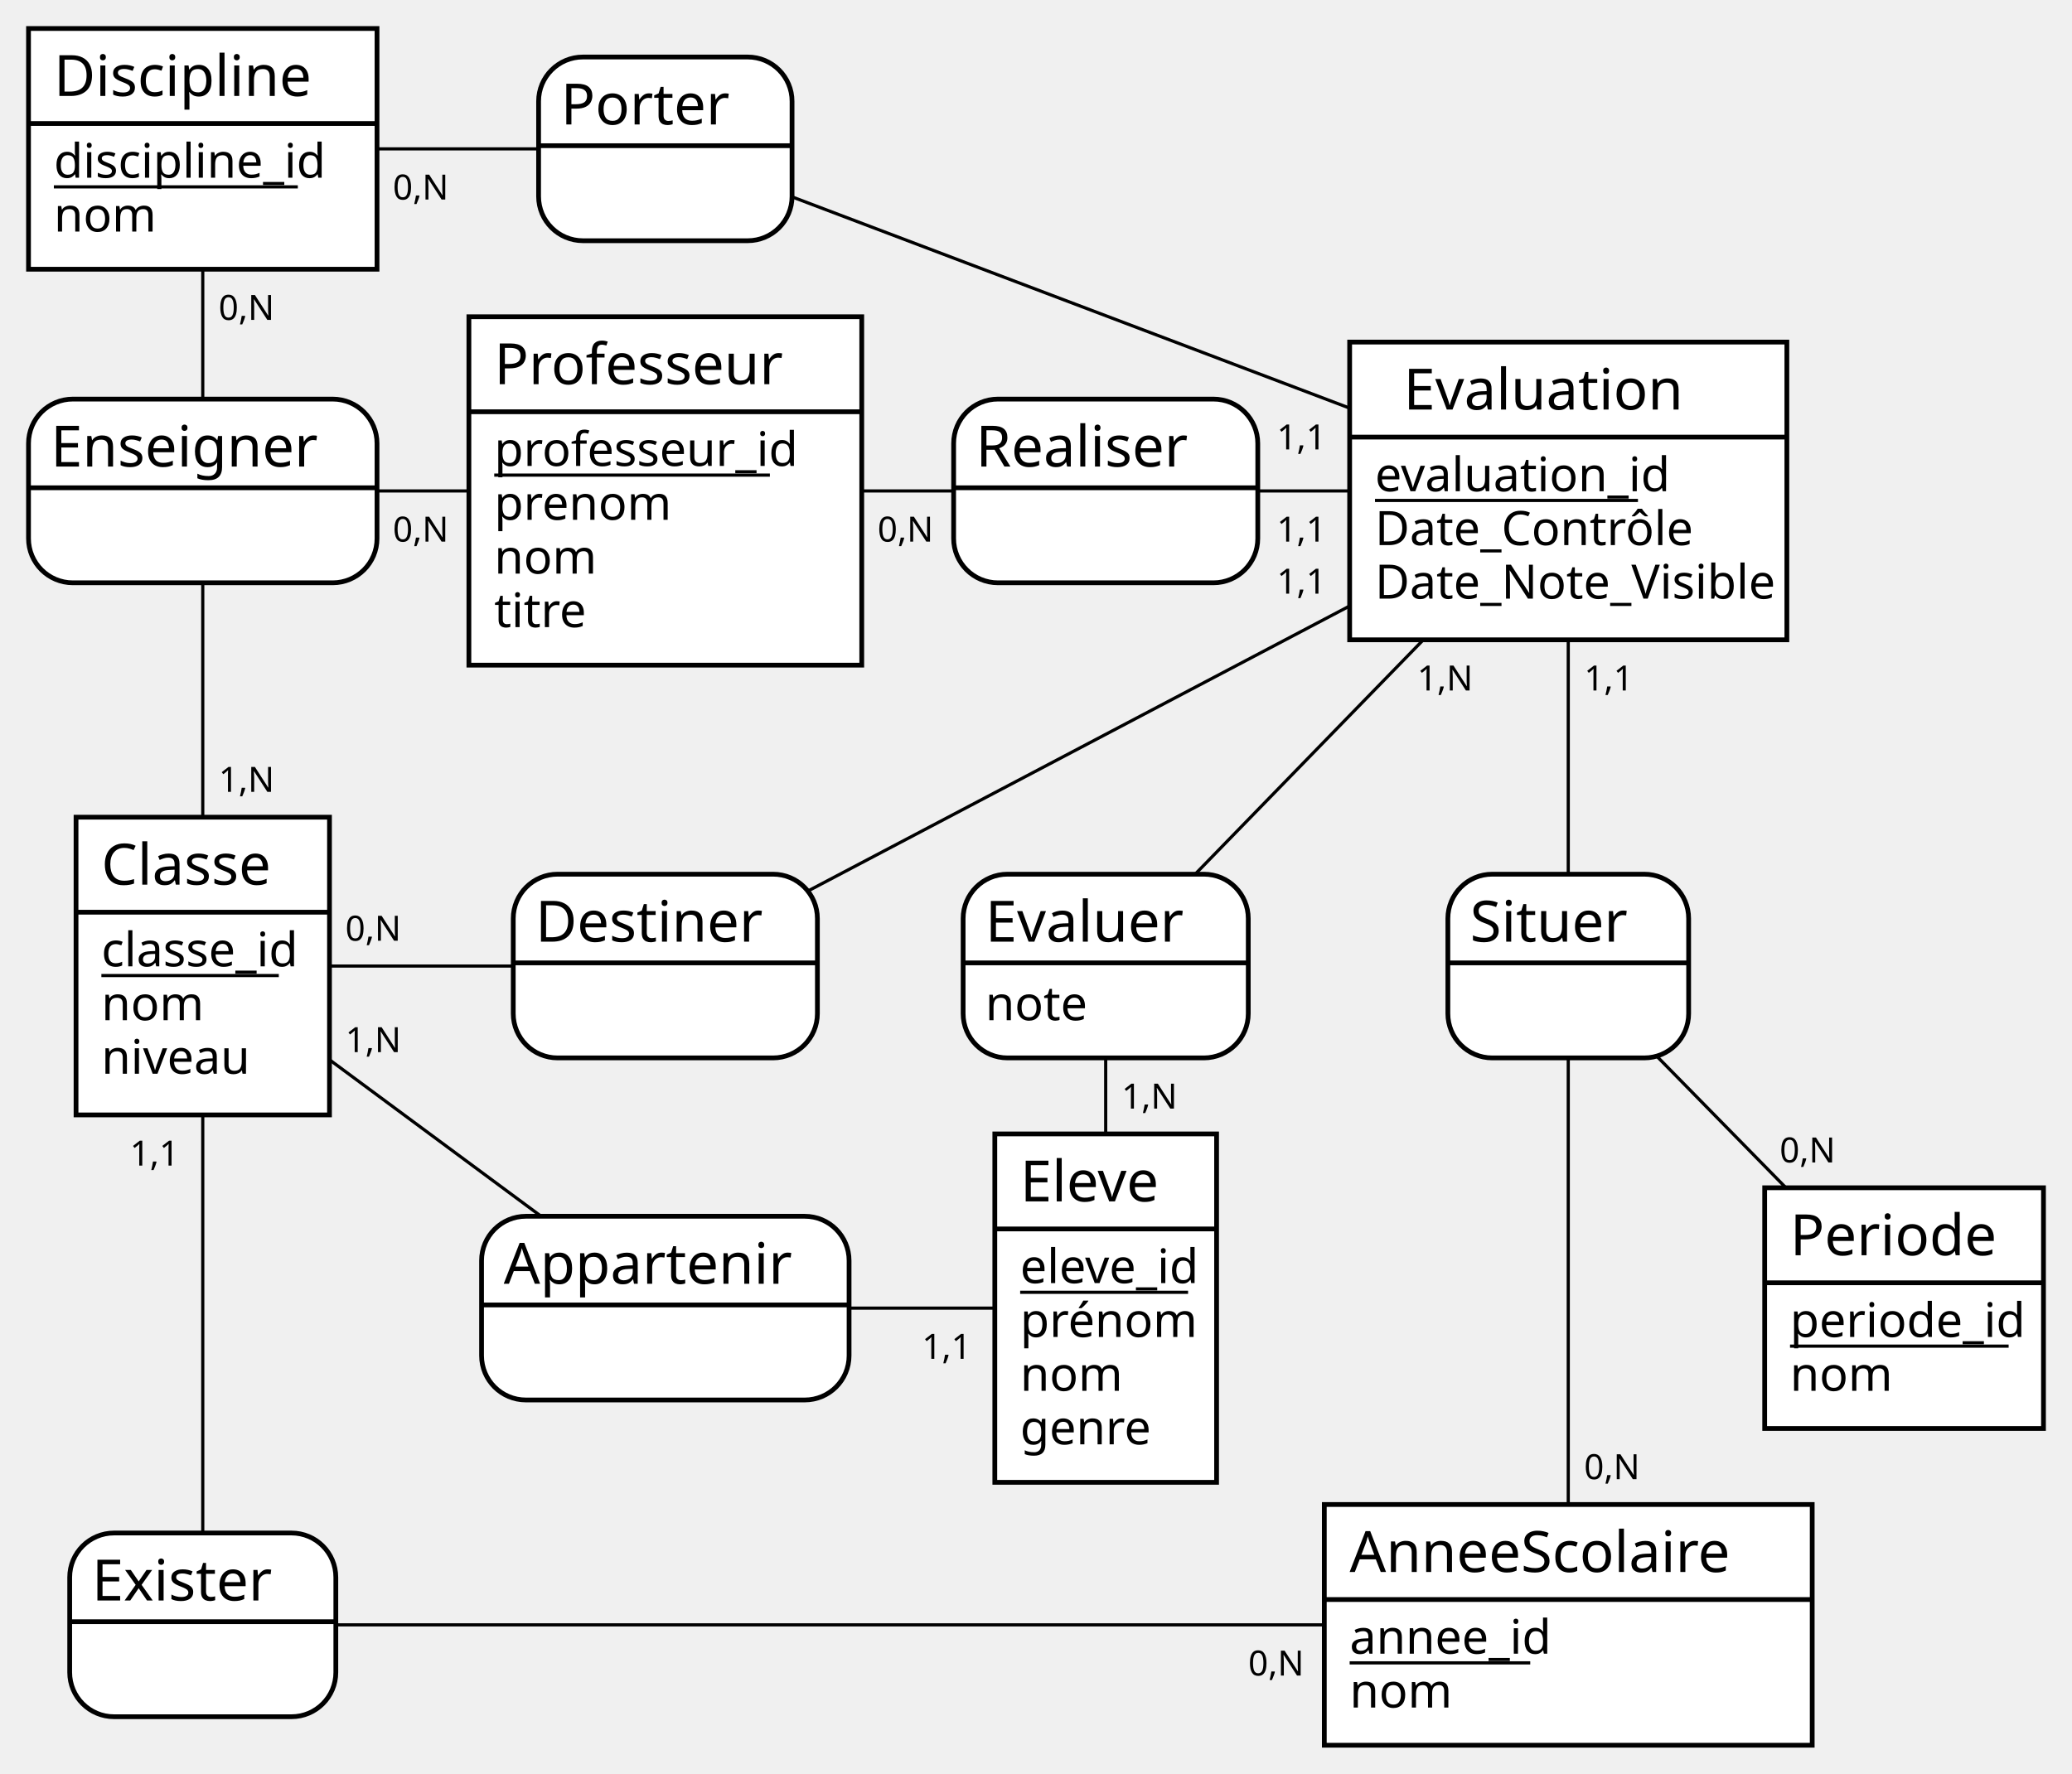
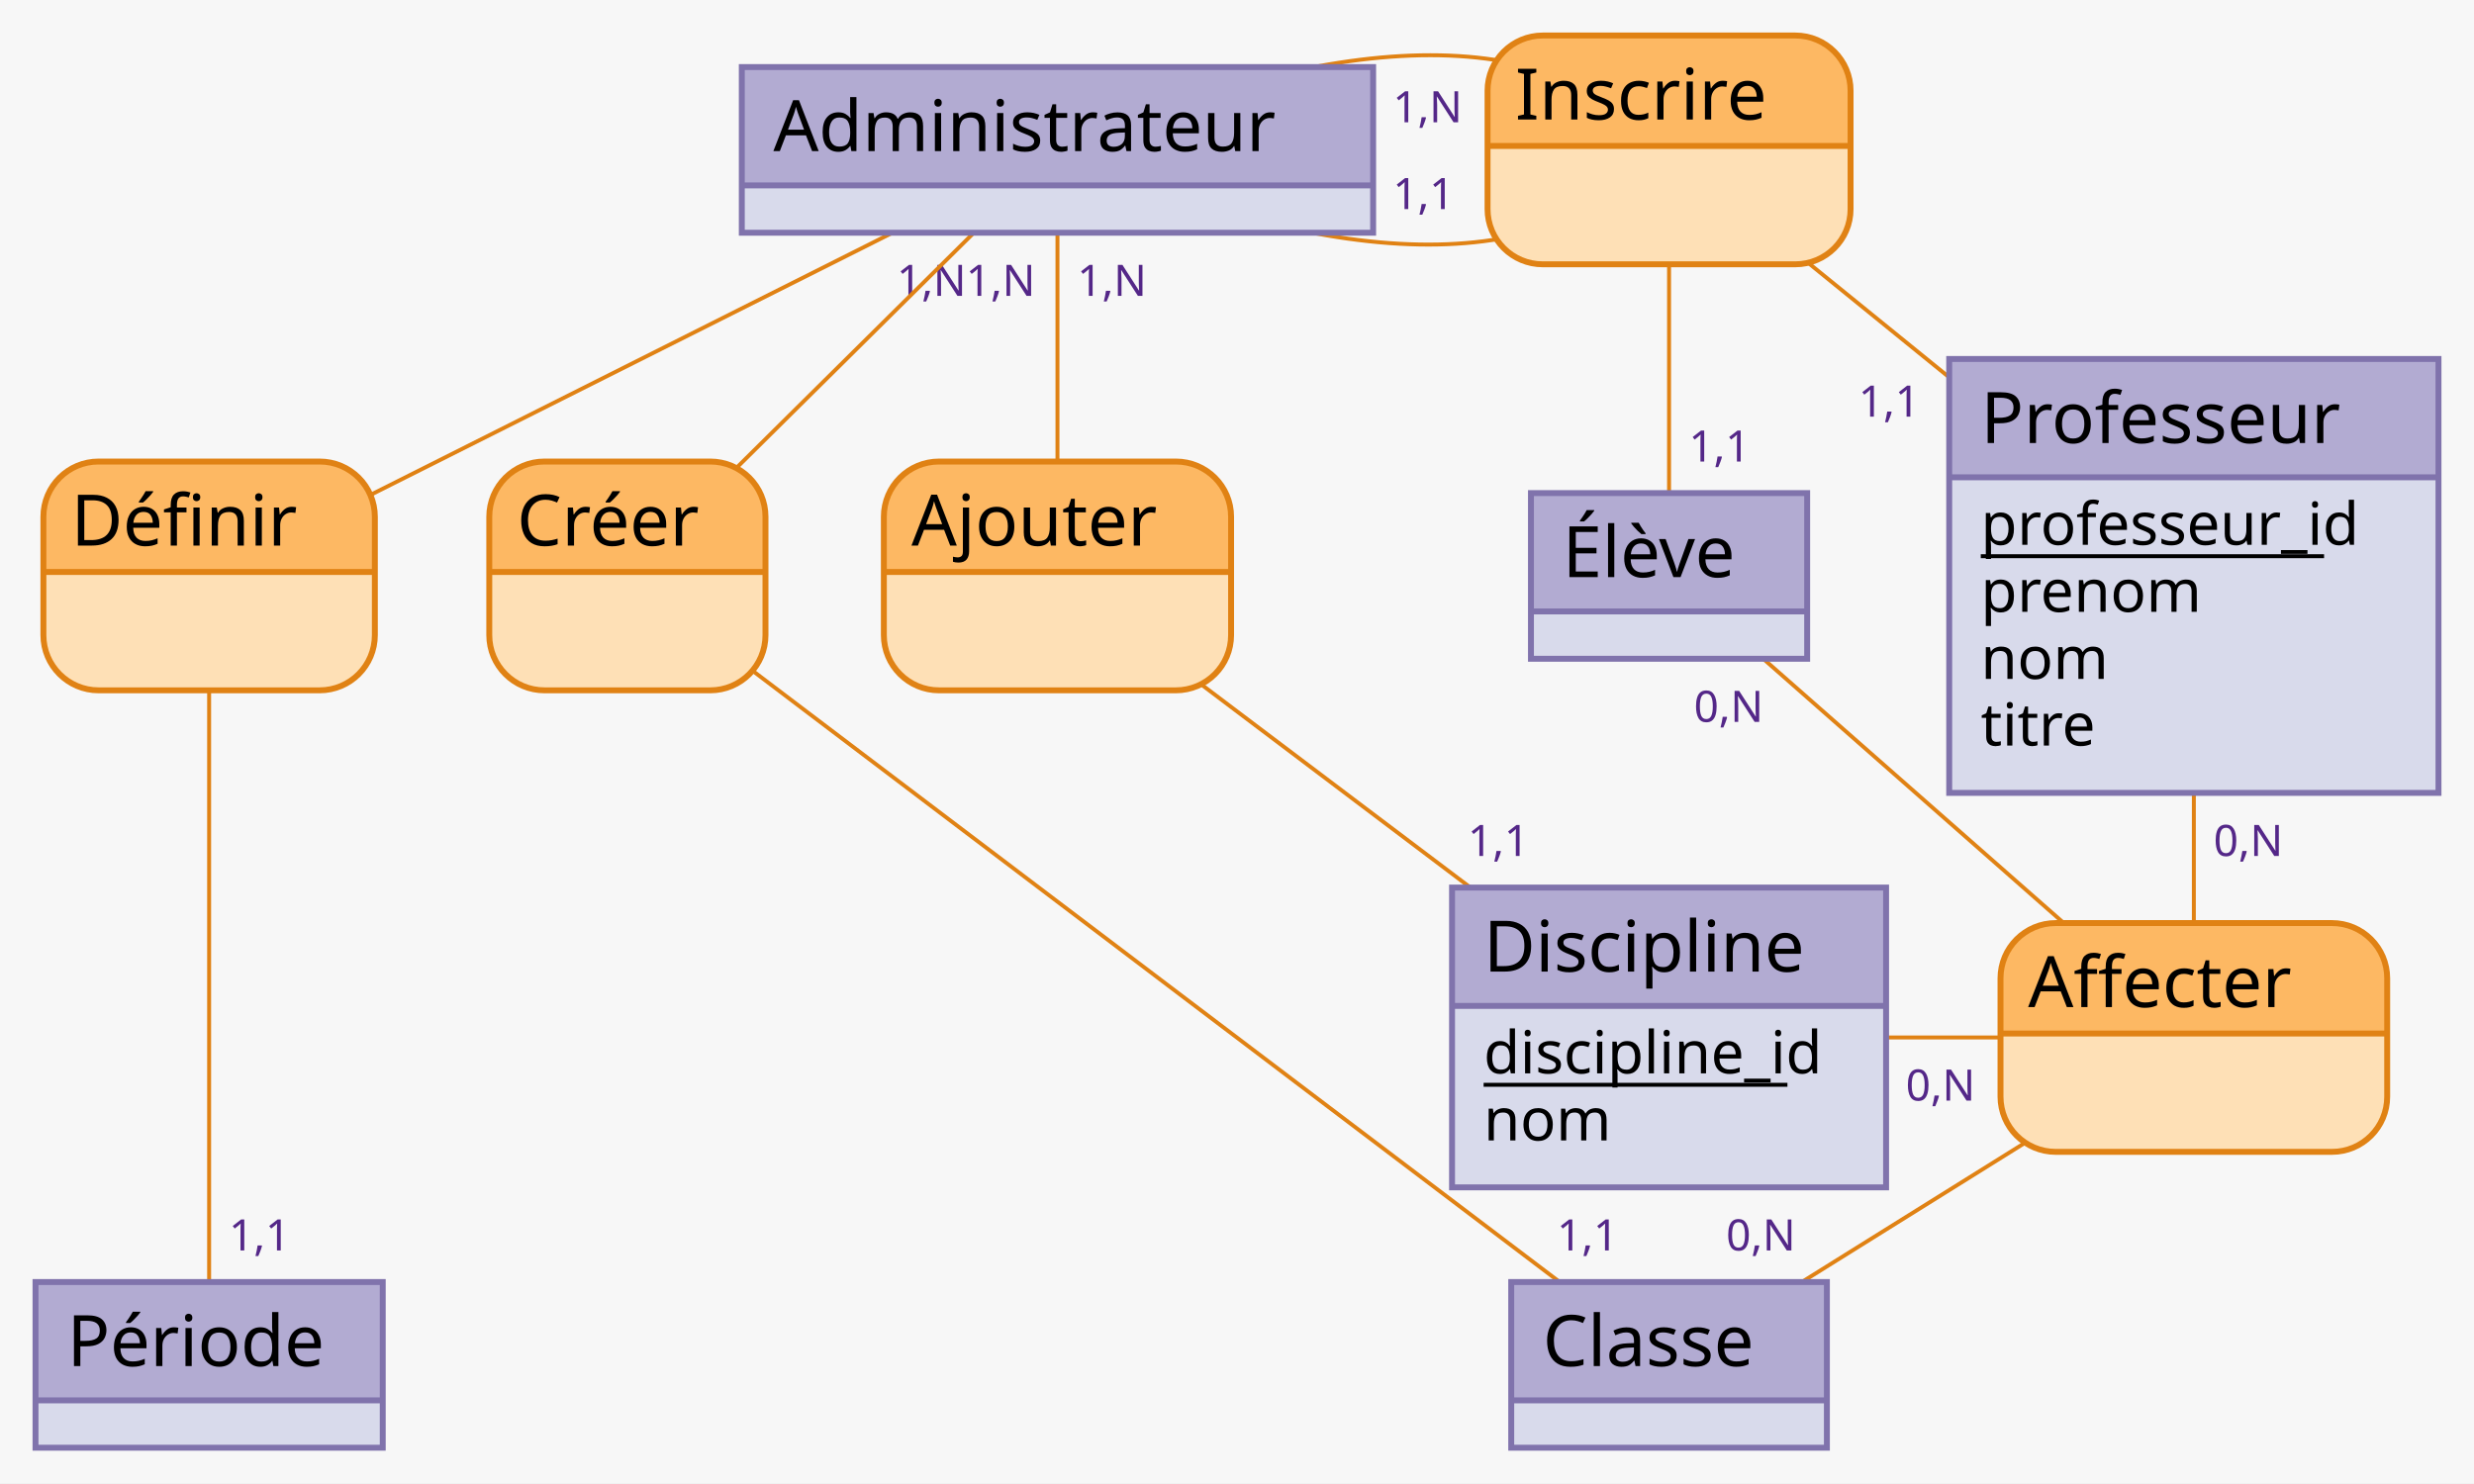
- <svg xmlns="http://www.w3.org/2000/svg" width="654" height="560" view_box="0 0 654 560">\n\n<rect id="frame" x="0" y="0" width="654" height="560" fill="none" stroke="none" stroke-width="0" />
-   <line x1="495" y1="155" x2="210" y2="47" stroke="#000000" stroke-width="1" />
-   <text x="403" y="141.888" fill="#000000" font-family="Futura" font-size="11">1,1</text>
-   <line x1="64" y1="47" x2="210" y2="47" stroke="#000000" stroke-width="1" />
-   <text x="124" y="63.0" fill="#000000" font-family="Futura" font-size="11">0,N</text>
-   <g id="association-Porter">
-     <path d="M 236 18 a 14 14 90 0 1 14 14 V 46 h -80 V 32 a 14 14 90 0 1 14 -14" fill="#FFFFFF" stroke="#FFFFFF" stroke-width="0" />
-     <path d="M 250 46.0 v 16 a 14 14 90 0 1 -14 14 H 184 a 14 14 90 0 1 -14 -14 V 46.0 H 80" fill="#FFFFFF" stroke="#FFFFFF" stroke-width="0" />
-     <rect x="170" y="18" width="80" height="58" fill="none" rx="14" stroke="#000000" stroke-width="1.5" />
-     <line x1="170" y1="46" x2="250" y2="46" stroke="#000000" stroke-width="1.5" />
-     <text x="177" y="39.3" fill="#000000" font-family="Copperplate" font-size="18">Porter</text>
+ <svg xmlns="http://www.w3.org/2000/svg" width="627" height="376" view_box="0 0 627 376">\n\n<rect id="frame" x="0" y="0" width="627" height="376" fill="#f7f7f7" stroke="none" stroke-width="0" />
+   <path d="M268 38 C 342.333 6.0 394.0 6.0 423 38" fill="none" stroke="#e08214" stroke-width="1" />
+   <text x="353" y="31.0" fill="#542788" font-family="Futura" font-size="11">1,N</text>
+   <path d="M268 38 C 341.667 70.0 393.333 70.0 423 38" fill="none" stroke="#e08214" stroke-width="1" />
+   <text x="353" y="53.0" fill="#542788" font-family="Futura" font-size="11">1,1</text>
+   <line x1="556" y1="146" x2="423" y2="38" stroke="#e08214" stroke-width="1" />
+   <text x="471" y="105.615" fill="#542788" font-family="Futura" font-size="11">1,1</text>
+   <line x1="423" y1="146" x2="423" y2="38" stroke="#e08214" stroke-width="1" />
+   <text x="428.0" y="117" fill="#542788" font-family="Futura" font-size="11">1,1</text>
+   <g id="association-Inscrire">
+     <path d="M 455 9 a 14 14 90 0 1 14 14 V 37 h -92 V 23 a 14 14 90 0 1 14 -14" fill="#fdb863" stroke="#fdb863" stroke-width="0" />
+     <path d="M 469 37.0 v 16 a 14 14 90 0 1 -14 14 H 391 a 14 14 90 0 1 -14 -14 V 37.0 H 92" fill="#fee0b6" stroke="#fee0b6" stroke-width="0" />
+     <rect x="377" y="9" width="92" height="58" fill="none" rx="14" stroke="#e08214" stroke-width="1.5" />
+     <line x1="377" y1="37" x2="469" y2="37" stroke="#e08214" stroke-width="1.5" />
+     <text x="384" y="30.3" fill="#000000" font-family="Copperplate" font-size="18">Inscrire</text>
  </g>
-   <line x1="210" y1="155" x2="64" y2="155" stroke="#000000" stroke-width="1" />
-   <text x="124" y="171.0" fill="#000000" font-family="Futura" font-size="11">0,N</text>
-   <line x1="64" y1="305" x2="64" y2="155" stroke="#000000" stroke-width="1" />
-   <text x="69.0" y="250" fill="#000000" font-family="Futura" font-size="11">1,N</text>
-   <line x1="64" y1="47" x2="64" y2="155" stroke="#000000" stroke-width="1" />
-   <text x="69.0" y="101" fill="#000000" font-family="Futura" font-size="11">0,N</text>
-   <g id="association-Enseigner">
-     <path d="M 105 126 a 14 14 90 0 1 14 14 V 154 h -110 V 140 a 14 14 90 0 1 14 -14" fill="#FFFFFF" stroke="#FFFFFF" stroke-width="0" />
-     <path d="M 119 154.0 v 16 a 14 14 90 0 1 -14 14 H 23 a 14 14 90 0 1 -14 -14 V 154.0 H 110" fill="#FFFFFF" stroke="#FFFFFF" stroke-width="0" />
-     <rect x="9" y="126" width="110" height="58" fill="none" rx="14" stroke="#000000" stroke-width="1.5" />
-     <line x1="9" y1="154" x2="119" y2="154" stroke="#000000" stroke-width="1.5" />
-     <text x="16" y="147.3" fill="#000000" font-family="Copperplate" font-size="18">Enseigner</text>
+   <line x1="53" y1="346" x2="53" y2="146" stroke="#e08214" stroke-width="1" />
+   <text x="58.0" y="317" fill="#542788" font-family="Futura" font-size="11">1,1</text>
+   <line x1="268" y1="38" x2="53" y2="146" stroke="#e08214" stroke-width="1" />
+   <text x="227.268" y="75" fill="#542788" font-family="Futura" font-size="11">1,N</text>
+   <g id="association-Définir">
+     <path d="M 81 117 a 14 14 90 0 1 14 14 V 145 h -84 V 131 a 14 14 90 0 1 14 -14" fill="#fdb863" stroke="#fdb863" stroke-width="0" />
+     <path d="M 95 145.0 v 16 a 14 14 90 0 1 -14 14 H 25 a 14 14 90 0 1 -14 -14 V 145.0 H 84" fill="#fee0b6" stroke="#fee0b6" stroke-width="0" />
+     <rect x="11" y="117" width="84" height="58" fill="none" rx="14" stroke="#e08214" stroke-width="1.5" />
+     <line x1="11" y1="145" x2="95" y2="145" stroke="#e08214" stroke-width="1.5" />
+     <text x="18" y="138.3" fill="#000000" font-family="Copperplate" font-size="18">Définir</text>
  </g>
-   <line x1="495" y1="155" x2="349" y2="155" stroke="#000000" stroke-width="1" />
-   <text x="403" y="171.0" fill="#000000" font-family="Futura" font-size="11">1,1</text>
-   <line x1="210" y1="155" x2="349" y2="155" stroke="#000000" stroke-width="1" />
-   <text x="277" y="171.0" fill="#000000" font-family="Futura" font-size="11">0,N</text>
-   <g id="association-Realiser">
-     <path d="M 383 126 a 14 14 90 0 1 14 14 V 154 h -96 V 140 a 14 14 90 0 1 14 -14" fill="#FFFFFF" stroke="#FFFFFF" stroke-width="0" />
-     <path d="M 397 154.0 v 16 a 14 14 90 0 1 -14 14 H 315 a 14 14 90 0 1 -14 -14 V 154.0 H 96" fill="#FFFFFF" stroke="#FFFFFF" stroke-width="0" />
-     <rect x="301" y="126" width="96" height="58" fill="none" rx="14" stroke="#000000" stroke-width="1.5" />
-     <line x1="301" y1="154" x2="397" y2="154" stroke="#000000" stroke-width="1.5" />
-     <text x="308" y="147.3" fill="#000000" font-family="Copperplate" font-size="18">Realiser</text>
+   <line x1="423" y1="346" x2="159" y2="146" stroke="#e08214" stroke-width="1" />
+   <text x="394.575" y="317" fill="#542788" font-family="Futura" font-size="11">1,1</text>
+   <line x1="268" y1="38" x2="159" y2="146" stroke="#e08214" stroke-width="1" />
+   <text x="244.781" y="75" fill="#542788" font-family="Futura" font-size="11">1,N</text>
+   <g id="association-Créer">
+     <path d="M 180 117 a 14 14 90 0 1 14 14 V 145 h -70 V 131 a 14 14 90 0 1 14 -14" fill="#fdb863" stroke="#fdb863" stroke-width="0" />
+     <path d="M 194 145.0 v 16 a 14 14 90 0 1 -14 14 H 138 a 14 14 90 0 1 -14 -14 V 145.0 H 70" fill="#fee0b6" stroke="#fee0b6" stroke-width="0" />
+     <rect x="124" y="117" width="70" height="58" fill="none" rx="14" stroke="#e08214" stroke-width="1.5" />
+     <line x1="124" y1="145" x2="194" y2="145" stroke="#e08214" stroke-width="1.5" />
+     <text x="131" y="138.3" fill="#000000" font-family="Copperplate" font-size="18">Créer</text>
  </g>
-   <line x1="495" y1="155" x2="210" y2="305" stroke="#000000" stroke-width="1" />
-   <text x="403" y="187.423" fill="#000000" font-family="Futura" font-size="11">1,1</text>
-   <line x1="64" y1="305" x2="210" y2="305" stroke="#000000" stroke-width="1" />
-   <text x="109" y="297.0" fill="#000000" font-family="Futura" font-size="11">0,N</text>
-   <g id="association-Destiner">
-     <path d="M 244 276 a 14 14 90 0 1 14 14 V 304 h -96 V 290 a 14 14 90 0 1 14 -14" fill="#FFFFFF" stroke="#FFFFFF" stroke-width="0" />
-     <path d="M 258 304.0 v 16 a 14 14 90 0 1 -14 14 H 176 a 14 14 90 0 1 -14 -14 V 304.0 H 96" fill="#FFFFFF" stroke="#FFFFFF" stroke-width="0" />
-     <rect x="162" y="276" width="96" height="58" fill="none" rx="14" stroke="#000000" stroke-width="1.5" />
-     <line x1="162" y1="304" x2="258" y2="304" stroke="#000000" stroke-width="1.5" />
-     <text x="169" y="297.3" fill="#000000" font-family="Copperplate" font-size="18">Destiner</text>
+   <line x1="423" y1="263" x2="268" y2="146" stroke="#e08214" stroke-width="1" />
+   <text x="371.971" y="217" fill="#542788" font-family="Futura" font-size="11">1,1</text>
+   <line x1="268" y1="38" x2="268" y2="146" stroke="#e08214" stroke-width="1" />
+   <text x="273.0" y="75" fill="#542788" font-family="Futura" font-size="11">1,N</text>
+   <g id="association-Ajouter">
+     <path d="M 298 117 a 14 14 90 0 1 14 14 V 145 h -88 V 131 a 14 14 90 0 1 14 -14" fill="#fdb863" stroke="#fdb863" stroke-width="0" />
+     <path d="M 312 145.0 v 16 a 14 14 90 0 1 -14 14 H 238 a 14 14 90 0 1 -14 -14 V 145.0 H 88" fill="#fee0b6" stroke="#fee0b6" stroke-width="0" />
+     <rect x="224" y="117" width="88" height="58" fill="none" rx="14" stroke="#e08214" stroke-width="1.5" />
+     <line x1="224" y1="145" x2="312" y2="145" stroke="#e08214" stroke-width="1.5" />
+     <text x="231" y="138.3" fill="#000000" font-family="Copperplate" font-size="18">Ajouter</text>
  </g>
-   <line x1="495" y1="155" x2="349" y2="305" stroke="#000000" stroke-width="1" />
-   <text x="447.317" y="218" fill="#000000" font-family="Futura" font-size="11">1,N</text>
-   <line x1="349" y1="413" x2="349" y2="305" stroke="#000000" stroke-width="1" />
-   <text x="354.0" y="350" fill="#000000" font-family="Futura" font-size="11">1,N</text>
-   <g id="association-Evaluer">
-     <path d="M 380 276 a 14 14 90 0 1 14 14 V 304 h -90 V 290 a 14 14 90 0 1 14 -14" fill="#FFFFFF" stroke="#FFFFFF" stroke-width="0" />
-     <path d="M 394 304.0 v 16 a 14 14 90 0 1 -14 14 H 318 a 14 14 90 0 1 -14 -14 V 304.0 H 90" fill="#FFFFFF" stroke="#FFFFFF" stroke-width="0" />
-     <rect x="304" y="276" width="90" height="58" fill="none" rx="14" stroke="#000000" stroke-width="1.5" />
-     <line x1="304" y1="304" x2="394" y2="304" stroke="#000000" stroke-width="1.5" />
-     <text x="311" y="297.3" fill="#000000" font-family="Copperplate" font-size="18">Evaluer</text>
-     <text x="311" y="322.1" fill="#000000" font-family="Gill Sans" font-size="15">note</text>
+   <line x1="556" y1="146" x2="556" y2="263" stroke="#e08214" stroke-width="1" />
+   <text x="561.0" y="217" fill="#542788" font-family="Futura" font-size="11">0,N</text>
+   <line x1="423" y1="263" x2="556" y2="263" stroke="#e08214" stroke-width="1" />
+   <text x="483" y="279.0" fill="#542788" font-family="Futura" font-size="11">0,N</text>
+   <line x1="423" y1="346" x2="556" y2="263" stroke="#e08214" stroke-width="1" />
+   <text x="437.466" y="317" fill="#542788" font-family="Futura" font-size="11">0,N</text>
+   <line x1="423" y1="146" x2="556" y2="263" stroke="#e08214" stroke-width="1" />
+   <text x="429.304" y="183" fill="#542788" font-family="Futura" font-size="11">0,N</text>
+   <g id="association-Affecter">
+     <path d="M 591 234 a 14 14 90 0 1 14 14 V 262 h -98 V 248 a 14 14 90 0 1 14 -14" fill="#fdb863" stroke="#fdb863" stroke-width="0" />
+     <path d="M 605 262.0 v 16 a 14 14 90 0 1 -14 14 H 521 a 14 14 90 0 1 -14 -14 V 262.0 H 98" fill="#fee0b6" stroke="#fee0b6" stroke-width="0" />
+     <rect x="507" y="234" width="98" height="58" fill="none" rx="14" stroke="#e08214" stroke-width="1.5" />
+     <line x1="507" y1="262" x2="605" y2="262" stroke="#e08214" stroke-width="1.5" />
+     <text x="514" y="255.3" fill="#000000" font-family="Copperplate" font-size="18">Affecter</text>
  </g>
-   <line x1="495" y1="513" x2="495" y2="305" stroke="#000000" stroke-width="1" />
-   <text x="500.0" y="467" fill="#000000" font-family="Futura" font-size="11">0,N</text>
-   <line x1="601" y1="413" x2="495" y2="305" stroke="#000000" stroke-width="1" />
-   <text x="561.726" y="367" fill="#000000" font-family="Futura" font-size="11">0,N</text>
-   <line x1="495" y1="155" x2="495" y2="305" stroke="#000000" stroke-width="1" />
-   <text x="500.0" y="218" fill="#000000" font-family="Futura" font-size="11">1,1</text>
-   <g id="association-Situer">
-     <path d="M 519 276 a 14 14 90 0 1 14 14 V 304 h -76 V 290 a 14 14 90 0 1 14 -14" fill="#FFFFFF" stroke="#FFFFFF" stroke-width="0" />
-     <path d="M 533 304.0 v 16 a 14 14 90 0 1 -14 14 H 471 a 14 14 90 0 1 -14 -14 V 304.0 H 76" fill="#FFFFFF" stroke="#FFFFFF" stroke-width="0" />
-     <rect x="457" y="276" width="76" height="58" fill="none" rx="14" stroke="#000000" stroke-width="1.5" />
-     <line x1="457" y1="304" x2="533" y2="304" stroke="#000000" stroke-width="1.5" />
-     <text x="464" y="297.3" fill="#000000" font-family="Copperplate" font-size="18">Situer</text>
+   <g id="entity-Administrateur">
+     <g id="frame-Administrateur">
+       <rect x="188" y="17" width="160" height="30" fill="#b2abd2" stroke="#b2abd2" stroke-width="0" />
+       <rect x="188" y="47.0" width="160" height="12" fill="#d8daeb" stroke="#d8daeb" stroke-width="0" />
+       <rect x="188" y="17" width="160" height="42" fill="none" stroke="#8073ac" stroke-width="1.5" />
+       <line x1="188" y1="47" x2="348" y2="47" stroke="#8073ac" stroke-width="1.5" />
+     </g>
+     <text x="196" y="38.3" fill="#000000" font-family="Copperplate" font-size="18">Administrateur</text>
  </g>
-   <line x1="64" y1="305" x2="210" y2="413" stroke="#000000" stroke-width="1" />
-   <text x="109" y="332.18" fill="#000000" font-family="Futura" font-size="11">1,N</text>
-   <line x1="349" y1="413" x2="210" y2="413" stroke="#000000" stroke-width="1" />
-   <text x="291" y="429.0" fill="#000000" font-family="Futura" font-size="11">1,1</text>
-   <g id="association-Appartenir">
-     <path d="M 254 384 a 14 14 90 0 1 14 14 V 412 h -116 V 398 a 14 14 90 0 1 14 -14" fill="#FFFFFF" stroke="#FFFFFF" stroke-width="0" />
-     <path d="M 268 412.0 v 16 a 14 14 90 0 1 -14 14 H 166 a 14 14 90 0 1 -14 -14 V 412.0 H 116" fill="#FFFFFF" stroke="#FFFFFF" stroke-width="0" />
-     <rect x="152" y="384" width="116" height="58" fill="none" rx="14" stroke="#000000" stroke-width="1.5" />
-     <line x1="152" y1="412" x2="268" y2="412" stroke="#000000" stroke-width="1.5" />
-     <text x="159" y="405.3" fill="#000000" font-family="Copperplate" font-size="18">Appartenir</text>
+   <g id="entity-Élève">
+     <g id="frame-Élève">
+       <rect x="388" y="125" width="70" height="30" fill="#b2abd2" stroke="#b2abd2" stroke-width="0" />
+       <rect x="388" y="155.0" width="70" height="12" fill="#d8daeb" stroke="#d8daeb" stroke-width="0" />
+       <rect x="388" y="125" width="70" height="42" fill="none" stroke="#8073ac" stroke-width="1.5" />
+       <line x1="388" y1="155" x2="458" y2="155" stroke="#8073ac" stroke-width="1.5" />
+     </g>
+     <text x="396" y="146.3" fill="#000000" font-family="Copperplate" font-size="18">Élève</text>
  </g>
-   <line x1="495" y1="513" x2="64" y2="513" stroke="#000000" stroke-width="1" />
-   <text x="394" y="529.0" fill="#000000" font-family="Futura" font-size="11">0,N</text>
-   <line x1="64" y1="305" x2="64" y2="513" stroke="#000000" stroke-width="1" />
-   <text x="41.0" y="368" fill="#000000" font-family="Futura" font-size="11">1,1</text>
-   <g id="association-Exister">
-     <path d="M 92 484 a 14 14 90 0 1 14 14 V 512 h -84 V 498 a 14 14 90 0 1 14 -14" fill="#FFFFFF" stroke="#FFFFFF" stroke-width="0" />
-     <path d="M 106 512.0 v 16 a 14 14 90 0 1 -14 14 H 36 a 14 14 90 0 1 -14 -14 V 512.0 H 84" fill="#FFFFFF" stroke="#FFFFFF" stroke-width="0" />
-     <rect x="22" y="484" width="84" height="58" fill="none" rx="14" stroke="#000000" stroke-width="1.5" />
-     <line x1="22" y1="512" x2="106" y2="512" stroke="#000000" stroke-width="1.5" />
-     <text x="29" y="505.3" fill="#000000" font-family="Copperplate" font-size="18">Exister</text>
+   <g id="entity-Professeur">
+     <g id="frame-Professeur">
+       <rect x="494" y="91" width="124" height="30" fill="#b2abd2" stroke="#b2abd2" stroke-width="0" />
+       <rect x="494" y="121.0" width="124" height="80" fill="#d8daeb" stroke="#d8daeb" stroke-width="0" />
+       <rect x="494" y="91" width="124" height="110" fill="none" stroke="#8073ac" stroke-width="1.5" />
+       <line x1="494" y1="121" x2="618" y2="121" stroke="#8073ac" stroke-width="1.5" />
+     </g>
+     <text x="502" y="112.3" fill="#000000" font-family="Copperplate" font-size="18">Professeur</text>
+     <text x="502" y="138.1" fill="#000000" font-family="Gill Sans" font-size="15">professeur_id</text>
+     <line x1="502" y1="141" x2="589" y2="141" stroke="#000000" stroke-width="1" />
+     <text x="502" y="155.1" fill="#000000" font-family="Gill Sans" font-size="15">prenom</text>
+     <text x="502" y="172.1" fill="#000000" font-family="Gill Sans" font-size="15">nom</text>
+     <text x="502" y="189.0" fill="#000000" font-family="Gill Sans" font-size="15">titre</text>
  </g>
  <g id="entity-Discipline">
    <g id="frame-Discipline">
-       <rect x="9" y="9" width="110" height="30" fill="#FFFFFF" stroke="#FFFFFF" stroke-width="0" />
-       <rect x="9" y="39.0" width="110" height="46" fill="#FFFFFF" stroke="#FFFFFF" stroke-width="0" />
-       <rect x="9" y="9" width="110" height="76" fill="none" stroke="#000000" stroke-width="1.5" />
-       <line x1="9" y1="39" x2="119" y2="39" stroke="#000000" stroke-width="1.5" />
+       <rect x="368" y="225" width="110" height="30" fill="#b2abd2" stroke="#b2abd2" stroke-width="0" />
+       <rect x="368" y="255.0" width="110" height="46" fill="#d8daeb" stroke="#d8daeb" stroke-width="0" />
+       <rect x="368" y="225" width="110" height="76" fill="none" stroke="#8073ac" stroke-width="1.5" />
+       <line x1="368" y1="255" x2="478" y2="255" stroke="#8073ac" stroke-width="1.5" />
    </g>
-     <text x="17" y="30.3" fill="#000000" font-family="Copperplate" font-size="18">Discipline</text>
-     <text x="17" y="56.1" fill="#000000" font-family="Gill Sans" font-size="15">discipline_id</text>
-     <line x1="17" y1="59" x2="94" y2="59" stroke="#000000" stroke-width="1" />
-     <text x="17" y="73.1" fill="#000000" font-family="Gill Sans" font-size="15">nom</text>
+     <text x="376" y="246.3" fill="#000000" font-family="Copperplate" font-size="18">Discipline</text>
+     <text x="376" y="272.1" fill="#000000" font-family="Gill Sans" font-size="15">discipline_id</text>
+     <line x1="376" y1="275" x2="453" y2="275" stroke="#000000" stroke-width="1" />
+     <text x="376" y="289.1" fill="#000000" font-family="Gill Sans" font-size="15">nom</text>
  </g>
-   <g id="entity-Professeur">
-     <g id="frame-Professeur">
-       <rect x="148" y="100" width="124" height="30" fill="#FFFFFF" stroke="#FFFFFF" stroke-width="0" />
-       <rect x="148" y="130.0" width="124" height="80" fill="#FFFFFF" stroke="#FFFFFF" stroke-width="0" />
-       <rect x="148" y="100" width="124" height="110" fill="none" stroke="#000000" stroke-width="1.5" />
-       <line x1="148" y1="130" x2="272" y2="130" stroke="#000000" stroke-width="1.5" />
+   <g id="entity-Période">
+     <g id="frame-Période">
+       <rect x="9" y="325" width="88" height="30" fill="#b2abd2" stroke="#b2abd2" stroke-width="0" />
+       <rect x="9" y="355.0" width="88" height="12" fill="#d8daeb" stroke="#d8daeb" stroke-width="0" />
+       <rect x="9" y="325" width="88" height="42" fill="none" stroke="#8073ac" stroke-width="1.5" />
+       <line x1="9" y1="355" x2="97" y2="355" stroke="#8073ac" stroke-width="1.5" />
    </g>
-     <text x="156" y="121.3" fill="#000000" font-family="Copperplate" font-size="18">Professeur</text>
-     <text x="156" y="147.1" fill="#000000" font-family="Gill Sans" font-size="15">professeur_id</text>
-     <line x1="156" y1="150" x2="243" y2="150" stroke="#000000" stroke-width="1" />
-     <text x="156" y="164.1" fill="#000000" font-family="Gill Sans" font-size="15">prenom</text>
-     <text x="156" y="181.1" fill="#000000" font-family="Gill Sans" font-size="15">nom</text>
-     <text x="156" y="198.0" fill="#000000" font-family="Gill Sans" font-size="15">titre</text>
-   </g>
-   <g id="entity-Evaluation">
-     <g id="frame-Evaluation">
-       <rect x="426" y="108" width="138" height="30" fill="#FFFFFF" stroke="#FFFFFF" stroke-width="0" />
-       <rect x="426" y="138.0" width="138" height="64" fill="#FFFFFF" stroke="#FFFFFF" stroke-width="0" />
-       <rect x="426" y="108" width="138" height="94" fill="none" stroke="#000000" stroke-width="1.5" />
-       <line x1="426" y1="138" x2="564" y2="138" stroke="#000000" stroke-width="1.5" />
-     </g>
-     <text x="443" y="129.3" fill="#000000" font-family="Copperplate" font-size="18">Evaluation</text>
-     <text x="434" y="155.1" fill="#000000" font-family="Gill Sans" font-size="15">evaluation_id</text>
-     <line x1="434" y1="158" x2="517" y2="158" stroke="#000000" stroke-width="1" />
-     <text x="434" y="172.1" fill="#000000" font-family="Gill Sans" font-size="15">Date_Contrôle</text>
-     <text x="434" y="189.0" fill="#000000" font-family="Gill Sans" font-size="15">Date_Note_Visible</text>
+     <text x="17" y="346.3" fill="#000000" font-family="Copperplate" font-size="18">Période</text>
  </g>
  <g id="entity-Classe">
    <g id="frame-Classe">
-       <rect x="24" y="258" width="80" height="30" fill="#FFFFFF" stroke="#FFFFFF" stroke-width="0" />
-       <rect x="24" y="288.0" width="80" height="64" fill="#FFFFFF" stroke="#FFFFFF" stroke-width="0" />
-       <rect x="24" y="258" width="80" height="94" fill="none" stroke="#000000" stroke-width="1.5" />
-       <line x1="24" y1="288" x2="104" y2="288" stroke="#000000" stroke-width="1.5" />
+       <rect x="383" y="325" width="80" height="30" fill="#b2abd2" stroke="#b2abd2" stroke-width="0" />
+       <rect x="383" y="355.0" width="80" height="12" fill="#d8daeb" stroke="#d8daeb" stroke-width="0" />
+       <rect x="383" y="325" width="80" height="42" fill="none" stroke="#8073ac" stroke-width="1.5" />
+       <line x1="383" y1="355" x2="463" y2="355" stroke="#8073ac" stroke-width="1.5" />
    </g>
-     <text x="32" y="279.3" fill="#000000" font-family="Copperplate" font-size="18">Classe</text>
-     <text x="32" y="305.1" fill="#000000" font-family="Gill Sans" font-size="15">classe_id</text>
-     <line x1="32" y1="308" x2="88" y2="308" stroke="#000000" stroke-width="1" />
-     <text x="32" y="322.1" fill="#000000" font-family="Gill Sans" font-size="15">nom</text>
-     <text x="32" y="339.0" fill="#000000" font-family="Gill Sans" font-size="15">niveau</text>
-   </g>
-   <g id="entity-Eleve">
-     <g id="frame-Eleve">
-       <rect x="314" y="358" width="70" height="30" fill="#FFFFFF" stroke="#FFFFFF" stroke-width="0" />
-       <rect x="314" y="388.0" width="70" height="80" fill="#FFFFFF" stroke="#FFFFFF" stroke-width="0" />
-       <rect x="314" y="358" width="70" height="110" fill="none" stroke="#000000" stroke-width="1.5" />
-       <line x1="314" y1="388" x2="384" y2="388" stroke="#000000" stroke-width="1.5" />
-     </g>
-     <text x="322" y="379.3" fill="#000000" font-family="Copperplate" font-size="18">Eleve</text>
-     <text x="322" y="405.1" fill="#000000" font-family="Gill Sans" font-size="15">eleve_id</text>
-     <line x1="322" y1="408" x2="375" y2="408" stroke="#000000" stroke-width="1" />
-     <text x="322" y="422.1" fill="#000000" font-family="Gill Sans" font-size="15">prénom</text>
-     <text x="322" y="439.1" fill="#000000" font-family="Gill Sans" font-size="15">nom</text>
-     <text x="322" y="456.0" fill="#000000" font-family="Gill Sans" font-size="15">genre</text>
-   </g>
-   <g id="entity-Periode">
-     <g id="frame-Periode">
-       <rect x="557" y="375" width="88" height="30" fill="#FFFFFF" stroke="#FFFFFF" stroke-width="0" />
-       <rect x="557" y="405.0" width="88" height="46" fill="#FFFFFF" stroke="#FFFFFF" stroke-width="0" />
-       <rect x="557" y="375" width="88" height="76" fill="none" stroke="#000000" stroke-width="1.5" />
-       <line x1="557" y1="405" x2="645" y2="405" stroke="#000000" stroke-width="1.5" />
-     </g>
-     <text x="565" y="396.3" fill="#000000" font-family="Copperplate" font-size="18">Periode</text>
-     <text x="565" y="422.1" fill="#000000" font-family="Gill Sans" font-size="15">periode_id</text>
-     <line x1="565" y1="425" x2="634" y2="425" stroke="#000000" stroke-width="1" />
-     <text x="565" y="439.1" fill="#000000" font-family="Gill Sans" font-size="15">nom</text>
-   </g>
-   <g id="entity-AnneeScolaire">
-     <g id="frame-AnneeScolaire">
-       <rect x="418" y="475" width="154" height="30" fill="#FFFFFF" stroke="#FFFFFF" stroke-width="0" />
-       <rect x="418" y="505.0" width="154" height="46" fill="#FFFFFF" stroke="#FFFFFF" stroke-width="0" />
-       <rect x="418" y="475" width="154" height="76" fill="none" stroke="#000000" stroke-width="1.5" />
-       <line x1="418" y1="505" x2="572" y2="505" stroke="#000000" stroke-width="1.5" />
-     </g>
-     <text x="426" y="496.3" fill="#000000" font-family="Copperplate" font-size="18">AnneeScolaire</text>
-     <text x="426" y="522.1" fill="#000000" font-family="Gill Sans" font-size="15">annee_id</text>
-     <line x1="426" y1="525" x2="483" y2="525" stroke="#000000" stroke-width="1" />
-     <text x="426" y="539.1" fill="#000000" font-family="Gill Sans" font-size="15">nom</text>
+     <text x="391" y="346.3" fill="#000000" font-family="Copperplate" font-size="18">Classe</text>
  </g>
</svg>
